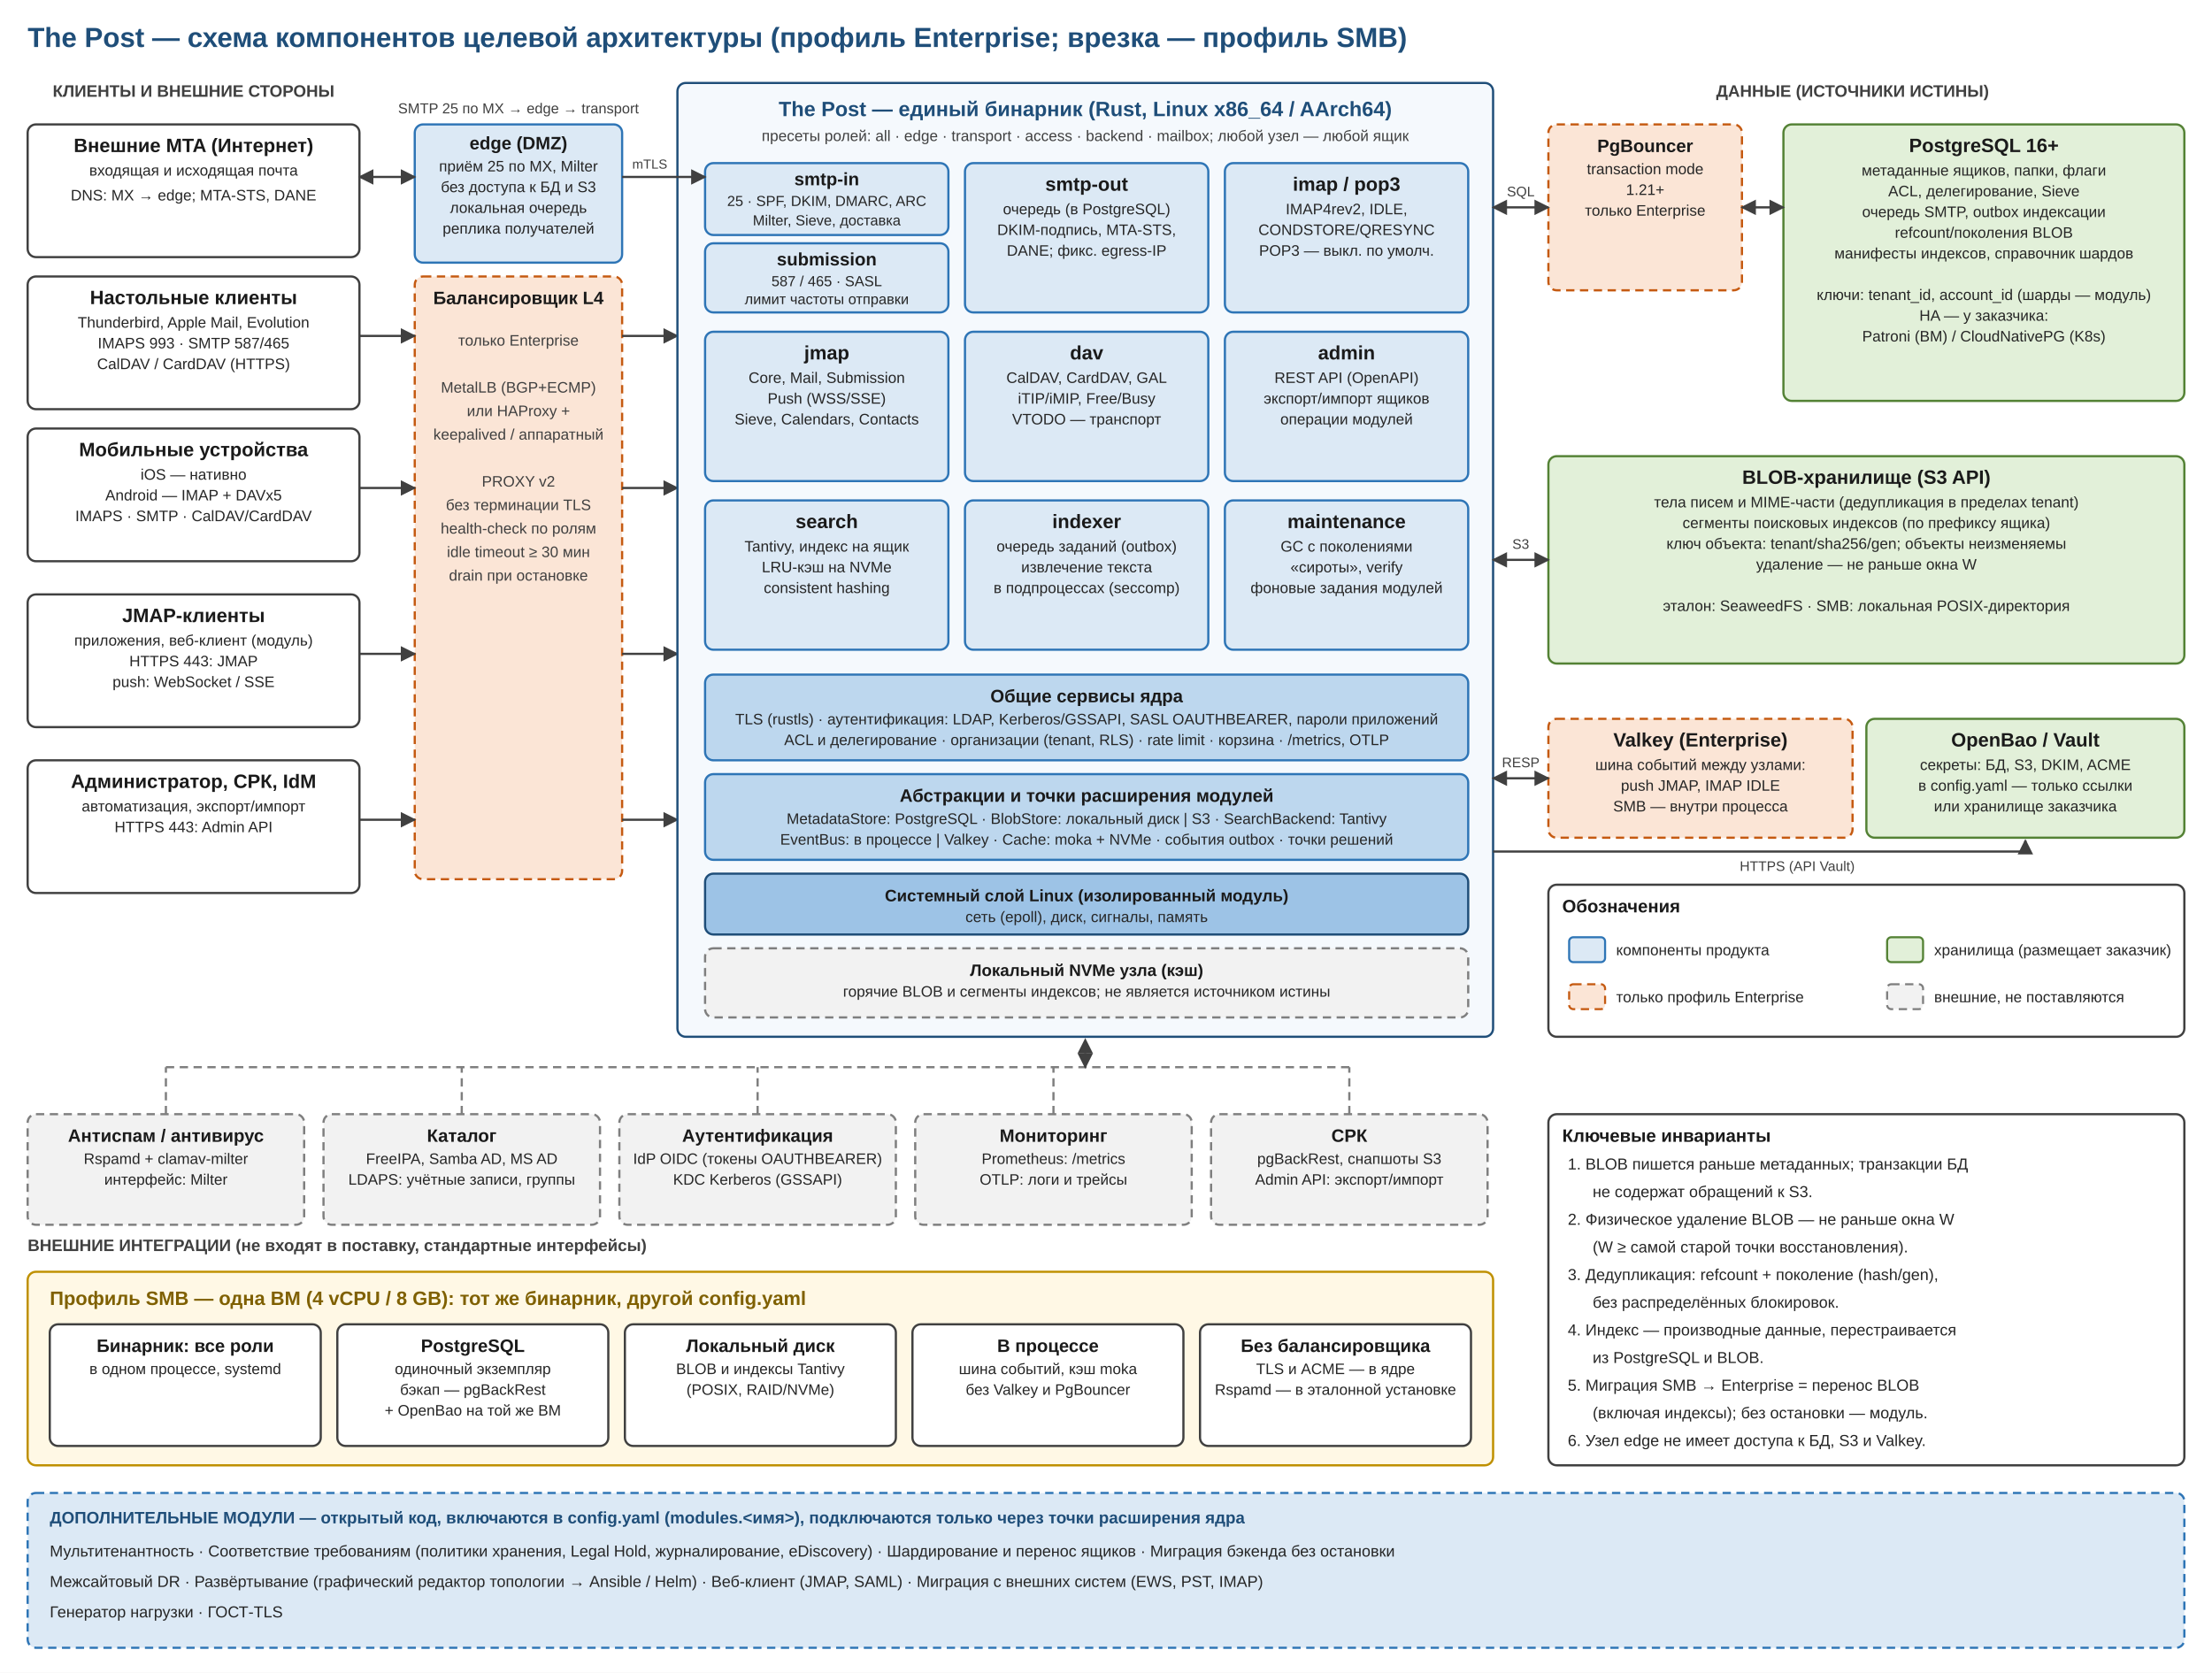
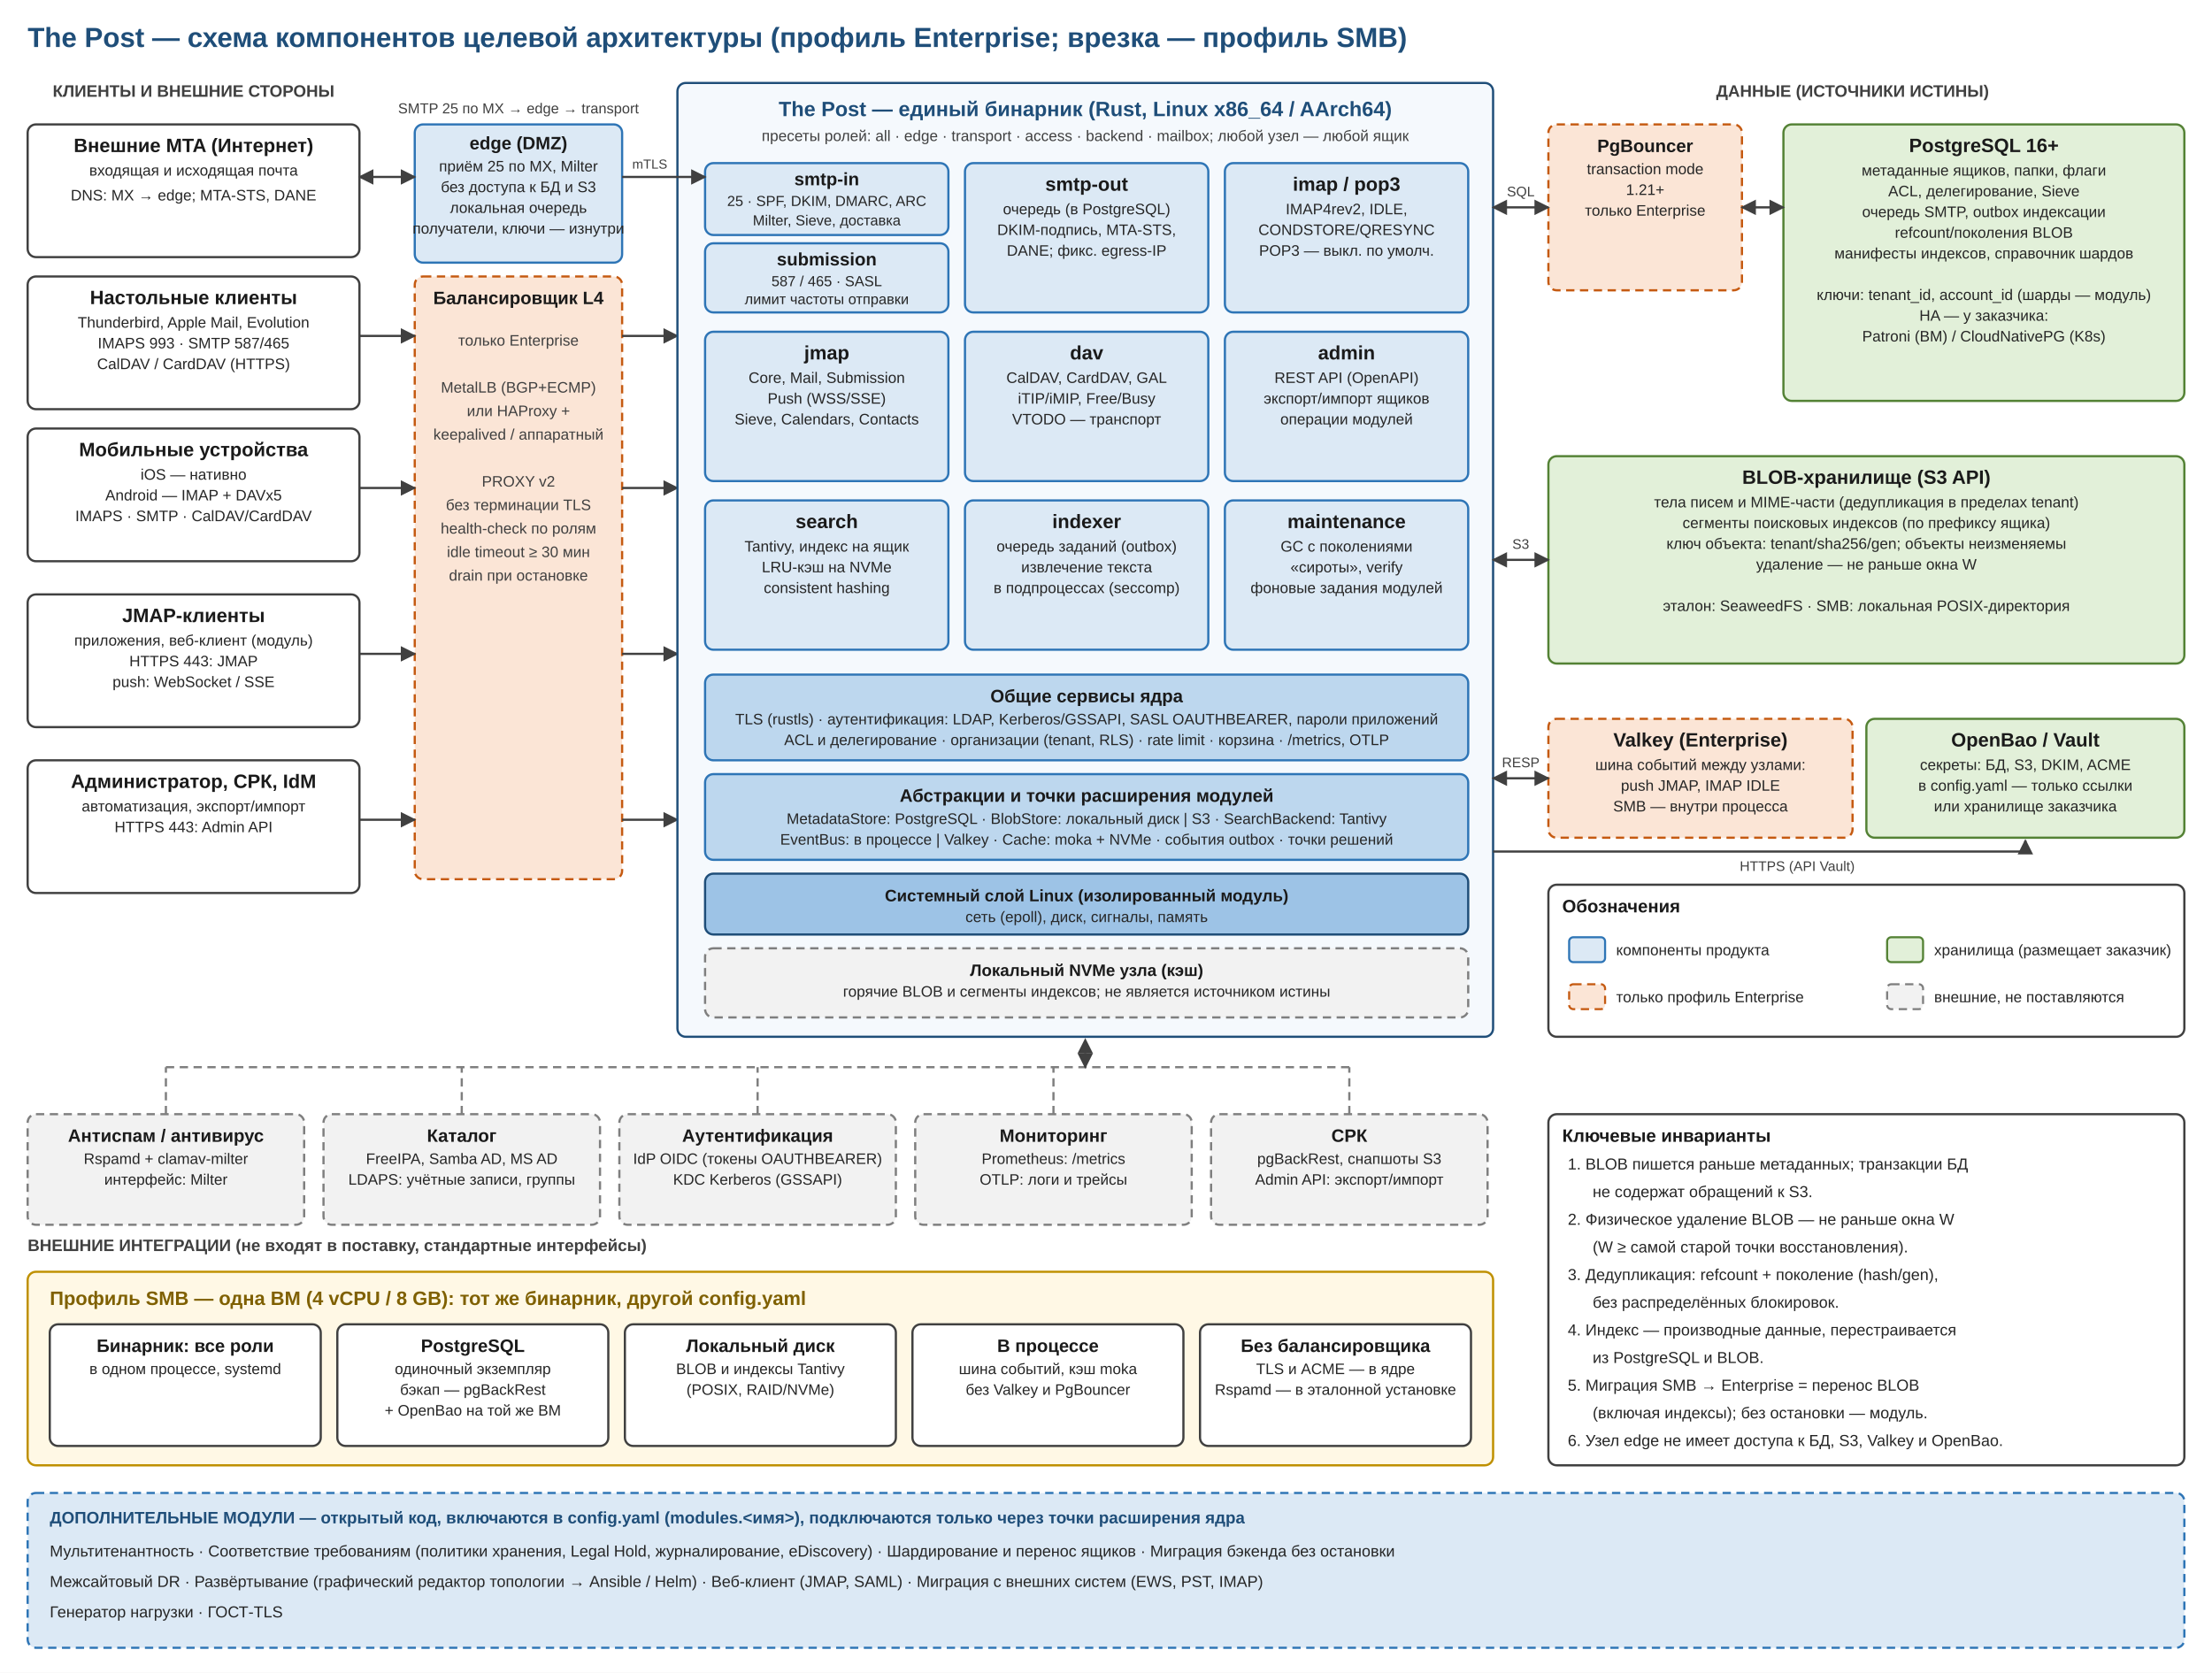
<svg xmlns="http://www.w3.org/2000/svg" width="1600" height="1210" viewBox="0 0 1600 1210" font-family="Arial, 'Liberation Sans', 'DejaVu Sans', sans-serif">
  <defs>
    <marker id="a" viewBox="0 0 10 10" refX="9" refY="5" markerWidth="7" markerHeight="7" orient="auto-start-reverse">
      <path d="M0,0 L10,5 L0,10 z" fill="#404040" />
    </marker>
  </defs>
  <rect width="1600" height="1210" fill="#FFFFFF" />
  <text x="20" y="34" font-size="20" text-anchor="start" fill="#1F4E79" font-weight="bold">The Post — схема компонентов целевой архитектуры (профиль Enterprise; врезка — профиль SMB)</text>
  <text x="140" y="70" font-size="12" text-anchor="middle" fill="#404040" font-weight="bold">КЛИЕНТЫ И ВНЕШНИЕ СТОРОНЫ</text>
  <rect x="20" y="90" width="240" height="96" rx="6" fill="#FFFFFF" stroke="#404040" stroke-width="1.6" />
  <text x="140.0" y="110" font-size="14" font-weight="bold" text-anchor="middle" fill="#1A1A1A">Внешние MTA (Интернет)</text>
  <text x="140.0" y="127" font-size="11" text-anchor="middle" fill="#262626">входящая и исходящая почта</text>
  <text x="140.0" y="145" font-size="11" text-anchor="middle" fill="#262626">DNS: MX → edge; MTA-STS, DANE</text>
  <rect x="20" y="200" width="240" height="96" rx="6" fill="#FFFFFF" stroke="#404040" stroke-width="1.6" />
  <text x="140.0" y="220" font-size="14" font-weight="bold" text-anchor="middle" fill="#1A1A1A">Настольные клиенты</text>
  <text x="140.0" y="237" font-size="11" text-anchor="middle" fill="#262626">Thunderbird, Apple Mail, Evolution</text>
  <text x="140.0" y="252" font-size="11" text-anchor="middle" fill="#262626">IMAPS 993 · SMTP 587/465</text>
  <text x="140.0" y="267" font-size="11" text-anchor="middle" fill="#262626">CalDAV / CardDAV (HTTPS)</text>
  <rect x="20" y="310" width="240" height="96" rx="6" fill="#FFFFFF" stroke="#404040" stroke-width="1.6" />
  <text x="140.0" y="330" font-size="14" font-weight="bold" text-anchor="middle" fill="#1A1A1A">Мобильные устройства</text>
  <text x="140.0" y="347" font-size="11" text-anchor="middle" fill="#262626">iOS — нативно</text>
  <text x="140.0" y="362" font-size="11" text-anchor="middle" fill="#262626">Android — IMAP + DAVx5</text>
  <text x="140.0" y="377" font-size="11" text-anchor="middle" fill="#262626">IMAPS · SMTP · CalDAV/CardDAV</text>
  <rect x="20" y="430" width="240" height="96" rx="6" fill="#FFFFFF" stroke="#404040" stroke-width="1.6" />
  <text x="140.0" y="450" font-size="14" font-weight="bold" text-anchor="middle" fill="#1A1A1A">JMAP-клиенты</text>
  <text x="140.0" y="467" font-size="11" text-anchor="middle" fill="#262626">приложения, веб-клиент (модуль)</text>
  <text x="140.0" y="482" font-size="11" text-anchor="middle" fill="#262626">HTTPS 443: JMAP</text>
  <text x="140.0" y="497" font-size="11" text-anchor="middle" fill="#262626">push: WebSocket / SSE</text>
  <rect x="20" y="550" width="240" height="96" rx="6" fill="#FFFFFF" stroke="#404040" stroke-width="1.6" />
  <text x="140.0" y="570" font-size="14" font-weight="bold" text-anchor="middle" fill="#1A1A1A">Администратор, СРК, IdM</text>
  <text x="140.0" y="587" font-size="11" text-anchor="middle" fill="#262626">автоматизация, экспорт/импорт</text>
  <text x="140.0" y="602" font-size="11" text-anchor="middle" fill="#262626">HTTPS 443: Admin API</text>
  <rect x="300" y="200" width="150" height="436" rx="6" fill="#FBE5D6" stroke="#C55A11" stroke-width="1.6" stroke-dasharray="6 4" />
  <text x="375.0" y="220" font-size="13" font-weight="bold" text-anchor="middle" fill="#1A1A1A">Балансировщик L4</text>
  <text x="375" y="250" font-size="11" text-anchor="middle" fill="#404040">только Enterprise</text>
  <text x="375" y="267" font-size="11" text-anchor="middle" fill="#404040" />
  <text x="375" y="284" font-size="11" text-anchor="middle" fill="#404040">MetalLB (BGP+ECMP)</text>
  <text x="375" y="301" font-size="11" text-anchor="middle" fill="#404040">или HAProxy +</text>
  <text x="375" y="318" font-size="11" text-anchor="middle" fill="#404040">keepalived / аппаратный</text>
  <text x="375" y="335" font-size="11" text-anchor="middle" fill="#404040" />
  <text x="375" y="352" font-size="11" text-anchor="middle" fill="#404040">PROXY v2</text>
  <text x="375" y="369" font-size="11" text-anchor="middle" fill="#404040">без терминации TLS</text>
  <text x="375" y="386" font-size="11" text-anchor="middle" fill="#404040">health-check по ролям</text>
  <text x="375" y="403" font-size="11" text-anchor="middle" fill="#404040">idle timeout ≥ 30 мин</text>
  <text x="375" y="420" font-size="11" text-anchor="middle" fill="#404040">drain при остановке</text>
  <rect x="300" y="90" width="150" height="100" rx="6" fill="#DCE9F5" stroke="#2E75B6" stroke-width="1.6" />
  <text x="375.0" y="108" font-size="13" text-anchor="middle" fill="#1A1A1A" font-weight="bold">edge (DMZ)</text>
  <text x="375.0" y="124" font-size="11" text-anchor="middle" fill="#262626">приём 25 по MX, Milter</text>
  <text x="375.0" y="139" font-size="11" text-anchor="middle" fill="#262626">без доступа к БД и S3</text>
  <text x="375.0" y="154" font-size="11" text-anchor="middle" fill="#262626">локальная очередь</text>
-   <text x="375.0" y="169" font-size="11" text-anchor="middle" fill="#262626">реплика получателей</text>
+   <text x="375.0" y="169" font-size="11" text-anchor="middle" fill="#262626">получатели, ключи — изнутри</text>
  <path d="M260,128 L300,128" fill="none" stroke="#404040" stroke-width="1.6" marker-end="url(#a)" marker-start="url(#a)" />
  <text x="375" y="82" font-size="10.5" text-anchor="middle" fill="#404040">SMTP 25 по MX → edge → transport</text>
  <path d="M260,243 L300,243" fill="none" stroke="#404040" stroke-width="1.6" marker-end="url(#a)" />
  <text x="280" y="237" font-size="9" text-anchor="middle" fill="#404040" />
  <path d="M260,353 L300,353" fill="none" stroke="#404040" stroke-width="1.6" marker-end="url(#a)" />
  <text x="280" y="347" font-size="9" text-anchor="middle" fill="#404040" />
  <path d="M260,473 L300,473" fill="none" stroke="#404040" stroke-width="1.6" marker-end="url(#a)" />
  <text x="280" y="467" font-size="9" text-anchor="middle" fill="#404040" />
  <path d="M260,593 L300,593" fill="none" stroke="#404040" stroke-width="1.6" marker-end="url(#a)" />
  <text x="280" y="587" font-size="9" text-anchor="middle" fill="#404040" />
  <path d="M450,243 L490,243" fill="none" stroke="#404040" stroke-width="1.6" marker-end="url(#a)" />
  <path d="M450,353 L490,353" fill="none" stroke="#404040" stroke-width="1.6" marker-end="url(#a)" />
  <path d="M450,473 L490,473" fill="none" stroke="#404040" stroke-width="1.6" marker-end="url(#a)" />
  <path d="M450,593 L490,593" fill="none" stroke="#404040" stroke-width="1.6" marker-end="url(#a)" />
  <rect x="490" y="60" width="590" height="690" rx="6" fill="#F5F9FD" stroke="#1F4E79" stroke-width="1.6" />
  <text x="785" y="84" font-size="15" text-anchor="middle" fill="#1F4E79" font-weight="bold">The Post — единый бинарник (Rust, Linux x86_64 / AArch64)</text>
  <text x="785" y="102" font-size="11" text-anchor="middle" fill="#404040">пресеты ролей: all · edge · transport · access · backend · mailbox; любой узел — любой ящик</text>
  <rect x="510" y="118" width="176" height="52" rx="6" fill="#DCE9F5" stroke="#2E75B6" stroke-width="1.6" />
  <text x="598.0" y="134" font-size="13" text-anchor="middle" fill="#1A1A1A" font-weight="bold">smtp-in</text>
  <text x="598.0" y="149" font-size="10.5" text-anchor="middle" fill="#262626">25 · SPF, DKIM, DMARC, ARC</text>
  <text x="598.0" y="163" font-size="10.5" text-anchor="middle" fill="#262626">Milter, Sieve, доставка</text>
  <rect x="510" y="176" width="176" height="50" rx="6" fill="#DCE9F5" stroke="#2E75B6" stroke-width="1.6" />
  <text x="598.0" y="192" font-size="13" text-anchor="middle" fill="#1A1A1A" font-weight="bold">submission</text>
  <text x="598.0" y="207" font-size="10.5" text-anchor="middle" fill="#262626">587 / 465 · SASL</text>
  <text x="598.0" y="220" font-size="10.5" text-anchor="middle" fill="#262626">лимит частоты отправки</text>
  <rect x="698" y="118" width="176" height="108" rx="6" fill="#DCE9F5" stroke="#2E75B6" stroke-width="1.6" />
  <text x="786.0" y="138" font-size="14" font-weight="bold" text-anchor="middle" fill="#1A1A1A">smtp-out</text>
  <text x="786.0" y="155" font-size="11" text-anchor="middle" fill="#262626">очередь (в PostgreSQL)</text>
  <text x="786.0" y="170" font-size="11" text-anchor="middle" fill="#262626">DKIM-подпись, MTA-STS,</text>
  <text x="786.0" y="185" font-size="11" text-anchor="middle" fill="#262626">DANE; фикс. egress-IP</text>
  <rect x="886" y="118" width="176" height="108" rx="6" fill="#DCE9F5" stroke="#2E75B6" stroke-width="1.6" />
  <text x="974.0" y="138" font-size="14" font-weight="bold" text-anchor="middle" fill="#1A1A1A">imap / pop3</text>
  <text x="974.0" y="155" font-size="11" text-anchor="middle" fill="#262626">IMAP4rev2, IDLE,</text>
  <text x="974.0" y="170" font-size="11" text-anchor="middle" fill="#262626">CONDSTORE/QRESYNC</text>
  <text x="974.0" y="185" font-size="11" text-anchor="middle" fill="#262626">POP3 — выкл. по умолч.</text>
  <rect x="510" y="240" width="176" height="108" rx="6" fill="#DCE9F5" stroke="#2E75B6" stroke-width="1.6" />
  <text x="598.0" y="260" font-size="14" font-weight="bold" text-anchor="middle" fill="#1A1A1A">jmap</text>
  <text x="598.0" y="277" font-size="11" text-anchor="middle" fill="#262626">Core, Mail, Submission</text>
  <text x="598.0" y="292" font-size="11" text-anchor="middle" fill="#262626">Push (WSS/SSE)</text>
  <text x="598.0" y="307" font-size="11" text-anchor="middle" fill="#262626">Sieve, Calendars, Contacts</text>
  <rect x="698" y="240" width="176" height="108" rx="6" fill="#DCE9F5" stroke="#2E75B6" stroke-width="1.6" />
  <text x="786.0" y="260" font-size="14" font-weight="bold" text-anchor="middle" fill="#1A1A1A">dav</text>
  <text x="786.0" y="277" font-size="11" text-anchor="middle" fill="#262626">CalDAV, CardDAV, GAL</text>
  <text x="786.0" y="292" font-size="11" text-anchor="middle" fill="#262626">iTIP/iMIP, Free/Busy</text>
  <text x="786.0" y="307" font-size="11" text-anchor="middle" fill="#262626">VTODO — транспорт</text>
  <rect x="886" y="240" width="176" height="108" rx="6" fill="#DCE9F5" stroke="#2E75B6" stroke-width="1.6" />
  <text x="974.0" y="260" font-size="14" font-weight="bold" text-anchor="middle" fill="#1A1A1A">admin</text>
  <text x="974.0" y="277" font-size="11" text-anchor="middle" fill="#262626">REST API (OpenAPI)</text>
  <text x="974.0" y="292" font-size="11" text-anchor="middle" fill="#262626">экспорт/импорт ящиков</text>
  <text x="974.0" y="307" font-size="11" text-anchor="middle" fill="#262626">операции модулей</text>
  <rect x="510" y="362" width="176" height="108" rx="6" fill="#DCE9F5" stroke="#2E75B6" stroke-width="1.6" />
  <text x="598.0" y="382" font-size="14" font-weight="bold" text-anchor="middle" fill="#1A1A1A">search</text>
  <text x="598.0" y="399" font-size="11" text-anchor="middle" fill="#262626">Tantivy, индекс на ящик</text>
  <text x="598.0" y="414" font-size="11" text-anchor="middle" fill="#262626">LRU-кэш на NVMe</text>
  <text x="598.0" y="429" font-size="11" text-anchor="middle" fill="#262626">consistent hashing</text>
  <rect x="698" y="362" width="176" height="108" rx="6" fill="#DCE9F5" stroke="#2E75B6" stroke-width="1.6" />
  <text x="786.0" y="382" font-size="14" font-weight="bold" text-anchor="middle" fill="#1A1A1A">indexer</text>
  <text x="786.0" y="399" font-size="11" text-anchor="middle" fill="#262626">очередь заданий (outbox)</text>
  <text x="786.0" y="414" font-size="11" text-anchor="middle" fill="#262626">извлечение текста</text>
  <text x="786.0" y="429" font-size="11" text-anchor="middle" fill="#262626">в подпроцессах (seccomp)</text>
  <rect x="886" y="362" width="176" height="108" rx="6" fill="#DCE9F5" stroke="#2E75B6" stroke-width="1.6" />
  <text x="974.0" y="382" font-size="14" font-weight="bold" text-anchor="middle" fill="#1A1A1A">maintenance</text>
  <text x="974.0" y="399" font-size="11" text-anchor="middle" fill="#262626">GC с поколениями</text>
  <text x="974.0" y="414" font-size="11" text-anchor="middle" fill="#262626">«сироты», verify</text>
  <text x="974.0" y="429" font-size="11" text-anchor="middle" fill="#262626">фоновые задания модулей</text>
  <rect x="510" y="488" width="552" height="62" rx="6" fill="#BDD7EE" stroke="#2E75B6" stroke-width="1.6" />
  <text x="786.0" y="508" font-size="13" font-weight="bold" text-anchor="middle" fill="#1A1A1A">Общие сервисы ядра</text>
  <text x="786.0" y="524" font-size="11" text-anchor="middle" fill="#262626">TLS (rustls) · аутентификация: LDAP, Kerberos/GSSAPI, SASL OAUTHBEARER, пароли приложений</text>
  <text x="786.0" y="539" font-size="11" text-anchor="middle" fill="#262626">ACL и делегирование · организации (tenant, RLS) · rate limit · корзина · /metrics, OTLP</text>
  <rect x="510" y="560" width="552" height="62" rx="6" fill="#BDD7EE" stroke="#2E75B6" stroke-width="1.6" />
  <text x="786.0" y="580" font-size="13" font-weight="bold" text-anchor="middle" fill="#1A1A1A">Абстракции и точки расширения модулей</text>
  <text x="786.0" y="596" font-size="11" text-anchor="middle" fill="#262626">MetadataStore: PostgreSQL · BlobStore: локальный диск | S3 · SearchBackend: Tantivy</text>
  <text x="786.0" y="611" font-size="11" text-anchor="middle" fill="#262626">EventBus: в процессе | Valkey · Cache: moka + NVMe · события outbox · точки решений</text>
  <rect x="510" y="632" width="552" height="44" rx="6" fill="#9DC3E6" stroke="#1F4E79" stroke-width="1.6" />
  <text x="786.0" y="652" font-size="12" font-weight="bold" text-anchor="middle" fill="#1A1A1A">Системный слой Linux (изолированный модуль)</text>
  <text x="786.0" y="667" font-size="11" text-anchor="middle" fill="#262626">сеть (epoll), диск, сигналы, память</text>
  <rect x="510" y="686" width="552" height="50" rx="6" fill="#F2F2F2" stroke="#7F7F7F" stroke-width="1.6" stroke-dasharray="6 4" />
  <text x="786.0" y="706" font-size="12" font-weight="bold" text-anchor="middle" fill="#1A1A1A">Локальный NVMe узла (кэш)</text>
  <text x="786.0" y="721" font-size="11" text-anchor="middle" fill="#262626">горячие BLOB и сегменты индексов; не является источником истины</text>
  <text x="1340" y="70" font-size="12" text-anchor="middle" fill="#404040" font-weight="bold">ДАННЫЕ (ИСТОЧНИКИ ИСТИНЫ)</text>
  <rect x="1120" y="90" width="140" height="120" rx="6" fill="#FBE5D6" stroke="#C55A11" stroke-width="1.6" stroke-dasharray="6 4" />
  <text x="1190.0" y="110" font-size="13" font-weight="bold" text-anchor="middle" fill="#1A1A1A">PgBouncer</text>
  <text x="1190.0" y="126" font-size="11" text-anchor="middle" fill="#262626">transaction mode</text>
  <text x="1190.0" y="141" font-size="11" text-anchor="middle" fill="#262626">1.21+</text>
  <text x="1190.0" y="156" font-size="11" text-anchor="middle" fill="#262626">только Enterprise</text>
  <rect x="1290" y="90" width="290" height="200" rx="6" fill="#E2F0D9" stroke="#548235" stroke-width="1.6" />
  <text x="1435.0" y="110" font-size="14" font-weight="bold" text-anchor="middle" fill="#1A1A1A">PostgreSQL 16+</text>
  <text x="1435.0" y="127" font-size="11" text-anchor="middle" fill="#262626">метаданные ящиков, папки, флаги</text>
  <text x="1435.0" y="142" font-size="11" text-anchor="middle" fill="#262626">ACL, делегирование, Sieve</text>
  <text x="1435.0" y="157" font-size="11" text-anchor="middle" fill="#262626">очередь SMTP, outbox индексации</text>
  <text x="1435.0" y="172" font-size="11" text-anchor="middle" fill="#262626">refcount/поколения BLOB</text>
  <text x="1435.0" y="187" font-size="11" text-anchor="middle" fill="#262626">манифесты индексов, справочник шардов</text>
  <text x="1435.0" y="202" font-size="11" text-anchor="middle" fill="#262626" />
  <text x="1435.0" y="217" font-size="11" text-anchor="middle" fill="#262626">ключи: tenant_id, account_id (шарды — модуль)</text>
  <text x="1435.0" y="232" font-size="11" text-anchor="middle" fill="#262626">HA — у заказчика:</text>
  <text x="1435.0" y="247" font-size="11" text-anchor="middle" fill="#262626">Patroni (ВМ) / CloudNativePG (K8s)</text>
  <rect x="1120" y="330" width="460" height="150" rx="6" fill="#E2F0D9" stroke="#548235" stroke-width="1.6" />
  <text x="1350.0" y="350" font-size="14" font-weight="bold" text-anchor="middle" fill="#1A1A1A">BLOB-хранилище (S3 API)</text>
  <text x="1350.0" y="367" font-size="11" text-anchor="middle" fill="#262626">тела писем и MIME-части (дедупликация в пределах tenant)</text>
  <text x="1350.0" y="382" font-size="11" text-anchor="middle" fill="#262626">сегменты поисковых индексов (по префиксу ящика)</text>
  <text x="1350.0" y="397" font-size="11" text-anchor="middle" fill="#262626">ключ объекта: tenant/sha256/gen; объекты неизменяемы</text>
  <text x="1350.0" y="412" font-size="11" text-anchor="middle" fill="#262626">удаление — не раньше окна W</text>
  <text x="1350.0" y="427" font-size="11" text-anchor="middle" fill="#262626" />
  <text x="1350.0" y="442" font-size="11" text-anchor="middle" fill="#262626">эталон: SeaweedFS · SMB: локальная POSIX-директория</text>
  <rect x="1120" y="520" width="220" height="86" rx="6" fill="#FBE5D6" stroke="#C55A11" stroke-width="1.6" stroke-dasharray="6 4" />
  <rect x="1350" y="520" width="230" height="86" rx="6" fill="#E2F0D9" stroke="#548235" stroke-width="1.6" />
  <text x="1465.0" y="540" font-size="14" font-weight="bold" text-anchor="middle" fill="#1A1A1A">OpenBao / Vault</text>
  <text x="1465.0" y="557" font-size="11" text-anchor="middle" fill="#262626">секреты: БД, S3, DKIM, ACME</text>
  <text x="1465.0" y="572" font-size="11" text-anchor="middle" fill="#262626">в config.yaml — только ссылки</text>
  <text x="1465.0" y="587" font-size="11" text-anchor="middle" fill="#262626">или хранилище заказчика</text>
  <path d="M1080,616 L1465,616 L1465,608" fill="none" stroke="#404040" stroke-width="1.6" marker-end="url(#a)" />
  <text x="1300" y="630" font-size="10" text-anchor="middle" fill="#404040">HTTPS (API Vault)</text>
  <text x="1230.0" y="540" font-size="14" font-weight="bold" text-anchor="middle" fill="#1A1A1A">Valkey (Enterprise)</text>
  <text x="1230.0" y="557" font-size="11" text-anchor="middle" fill="#262626">шина событий между узлами:</text>
  <text x="1230.0" y="572" font-size="11" text-anchor="middle" fill="#262626">push JMAP, IMAP IDLE</text>
  <text x="1230.0" y="587" font-size="11" text-anchor="middle" fill="#262626">SMB — внутри процесса</text>
  <path d="M1080,150 L1120,150" fill="none" stroke="#404040" stroke-width="1.6" marker-end="url(#a)" marker-start="url(#a)" />
  <path d="M1260,150 L1290,150" fill="none" stroke="#404040" stroke-width="1.6" marker-end="url(#a)" marker-start="url(#a)" />
  <text x="1100" y="142" font-size="10" text-anchor="middle" fill="#404040">SQL</text>
  <path d="M1080,405 L1120,405" fill="none" stroke="#404040" stroke-width="1.6" marker-end="url(#a)" marker-start="url(#a)" />
  <text x="1100" y="397" font-size="10" text-anchor="middle" fill="#404040">S3</text>
  <path d="M1080,563 L1120,563" fill="none" stroke="#404040" stroke-width="1.6" marker-end="url(#a)" marker-start="url(#a)" />
  <text x="1100" y="555" font-size="10" text-anchor="middle" fill="#404040">RESP</text>
  <rect x="1120" y="640" width="460" height="110" rx="6" fill="#FFFFFF" stroke="#404040" stroke-width="1.6" />
  <text x="1130" y="660" font-size="13" font-weight="bold" text-anchor="start" fill="#1A1A1A">Обозначения</text>
  <rect x="1135" y="678" width="26" height="18" rx="3" fill="#DCE9F5" stroke="#2E75B6" stroke-width="1.5" />
  <text x="1169" y="691" font-size="11" text-anchor="start" fill="#262626">компоненты продукта</text>
  <rect x="1365" y="678" width="26" height="18" rx="3" fill="#E2F0D9" stroke="#548235" stroke-width="1.5" />
  <text x="1399" y="691" font-size="11" text-anchor="start" fill="#262626">хранилища (размещает заказчик)</text>
  <rect x="1135" y="712" width="26" height="18" rx="3" fill="#FBE5D6" stroke="#C55A11" stroke-width="1.5" stroke-dasharray="6 4" />
  <text x="1169" y="725" font-size="11" text-anchor="start" fill="#262626">только профиль Enterprise</text>
  <rect x="1365" y="712" width="26" height="18" rx="3" fill="#F2F2F2" stroke="#7F7F7F" stroke-width="1.5" stroke-dasharray="6 4" />
  <text x="1399" y="725" font-size="11" text-anchor="start" fill="#262626">внешние, не поставляются</text>
  <text x="20" y="905" font-size="12" text-anchor="start" fill="#404040" font-weight="bold">ВНЕШНИЕ ИНТЕГРАЦИИ (не входят в поставку, стандартные интерфейсы)</text>
  <path d="M120,772 L976,772" stroke="#7F7F7F" stroke-width="1.6" stroke-dasharray="6 4" fill="none" />
  <path d="M785,772 L785,752" fill="none" stroke="#404040" stroke-width="1.6" marker-end="url(#a)" marker-start="url(#a)" stroke-dasharray="6 4" />
  <rect x="20" y="806" width="200" height="80" rx="6" fill="#F2F2F2" stroke="#7F7F7F" stroke-width="1.6" stroke-dasharray="6 4" />
  <text x="120.0" y="826" font-size="13" font-weight="bold" text-anchor="middle" fill="#1A1A1A">Антиспам / антивирус</text>
  <text x="120.0" y="842" font-size="11" text-anchor="middle" fill="#262626">Rspamd + clamav-milter</text>
  <text x="120.0" y="857" font-size="11" text-anchor="middle" fill="#262626">интерфейс: Milter</text>
  <path d="M120,806 L120,772" stroke="#7F7F7F" stroke-width="1.6" stroke-dasharray="6 4" fill="none" />
  <rect x="234" y="806" width="200" height="80" rx="6" fill="#F2F2F2" stroke="#7F7F7F" stroke-width="1.6" stroke-dasharray="6 4" />
  <text x="334.0" y="826" font-size="13" font-weight="bold" text-anchor="middle" fill="#1A1A1A">Каталог</text>
  <text x="334.0" y="842" font-size="11" text-anchor="middle" fill="#262626">FreeIPA, Samba AD, MS AD</text>
  <text x="334.0" y="857" font-size="11" text-anchor="middle" fill="#262626">LDAPS: учётные записи, группы</text>
  <path d="M334,806 L334,772" stroke="#7F7F7F" stroke-width="1.6" stroke-dasharray="6 4" fill="none" />
  <rect x="448" y="806" width="200" height="80" rx="6" fill="#F2F2F2" stroke="#7F7F7F" stroke-width="1.6" stroke-dasharray="6 4" />
  <text x="548.0" y="826" font-size="13" font-weight="bold" text-anchor="middle" fill="#1A1A1A">Аутентификация</text>
  <text x="548.0" y="842" font-size="11" text-anchor="middle" fill="#262626">IdP OIDC (токены OAUTHBEARER)</text>
  <text x="548.0" y="857" font-size="11" text-anchor="middle" fill="#262626">KDC Kerberos (GSSAPI)</text>
  <path d="M548,806 L548,772" stroke="#7F7F7F" stroke-width="1.6" stroke-dasharray="6 4" fill="none" />
  <rect x="662" y="806" width="200" height="80" rx="6" fill="#F2F2F2" stroke="#7F7F7F" stroke-width="1.6" stroke-dasharray="6 4" />
  <text x="762.0" y="826" font-size="13" font-weight="bold" text-anchor="middle" fill="#1A1A1A">Мониторинг</text>
  <text x="762.0" y="842" font-size="11" text-anchor="middle" fill="#262626">Prometheus: /metrics</text>
  <text x="762.0" y="857" font-size="11" text-anchor="middle" fill="#262626">OTLP: логи и трейсы</text>
  <path d="M762,806 L762,772" stroke="#7F7F7F" stroke-width="1.6" stroke-dasharray="6 4" fill="none" />
  <rect x="876" y="806" width="200" height="80" rx="6" fill="#F2F2F2" stroke="#7F7F7F" stroke-width="1.6" stroke-dasharray="6 4" />
  <text x="976.0" y="826" font-size="13" font-weight="bold" text-anchor="middle" fill="#1A1A1A">СРК</text>
  <text x="976.0" y="842" font-size="11" text-anchor="middle" fill="#262626">pgBackRest, снапшоты S3</text>
  <text x="976.0" y="857" font-size="11" text-anchor="middle" fill="#262626">Admin API: экспорт/импорт</text>
  <path d="M976,806 L976,772" stroke="#7F7F7F" stroke-width="1.6" stroke-dasharray="6 4" fill="none" />
  <rect x="20" y="920" width="1060" height="140" rx="6" fill="#FFF8E5" stroke="#BF9000" stroke-width="1.6" />
  <text x="36" y="944" font-size="14" text-anchor="start" fill="#7F6000" font-weight="bold">Профиль SMB — одна ВМ (4 vCPU / 8 GB): тот же бинарник, другой config.yaml</text>
  <rect x="36" y="958" width="196" height="88" rx="6" fill="#FFFFFF" stroke="#404040" stroke-width="1.6" />
  <text x="134.0" y="978" font-size="13" font-weight="bold" text-anchor="middle" fill="#1A1A1A">Бинарник: все роли</text>
  <text x="134.0" y="994" font-size="11" text-anchor="middle" fill="#262626">в одном процессе, systemd</text>
  <rect x="244" y="958" width="196" height="88" rx="6" fill="#FFFFFF" stroke="#404040" stroke-width="1.6" />
  <text x="342.0" y="978" font-size="13" font-weight="bold" text-anchor="middle" fill="#1A1A1A">PostgreSQL</text>
  <text x="342.0" y="994" font-size="11" text-anchor="middle" fill="#262626">одиночный экземпляр</text>
  <text x="342.0" y="1009" font-size="11" text-anchor="middle" fill="#262626">бэкап — pgBackRest</text>
  <text x="342.0" y="1024" font-size="11" text-anchor="middle" fill="#262626">+ OpenBao на той же ВМ</text>
  <rect x="452" y="958" width="196" height="88" rx="6" fill="#FFFFFF" stroke="#404040" stroke-width="1.6" />
  <text x="550.0" y="978" font-size="13" font-weight="bold" text-anchor="middle" fill="#1A1A1A">Локальный диск</text>
  <text x="550.0" y="994" font-size="11" text-anchor="middle" fill="#262626">BLOB и индексы Tantivy</text>
  <text x="550.0" y="1009" font-size="11" text-anchor="middle" fill="#262626">(POSIX, RAID/NVMe)</text>
  <rect x="660" y="958" width="196" height="88" rx="6" fill="#FFFFFF" stroke="#404040" stroke-width="1.6" />
  <text x="758.0" y="978" font-size="13" font-weight="bold" text-anchor="middle" fill="#1A1A1A">В процессе</text>
  <text x="758.0" y="994" font-size="11" text-anchor="middle" fill="#262626">шина событий, кэш moka</text>
  <text x="758.0" y="1009" font-size="11" text-anchor="middle" fill="#262626">без Valkey и PgBouncer</text>
  <rect x="868" y="958" width="196" height="88" rx="6" fill="#FFFFFF" stroke="#404040" stroke-width="1.6" />
  <text x="966.0" y="978" font-size="13" font-weight="bold" text-anchor="middle" fill="#1A1A1A">Без балансировщика</text>
  <text x="966.0" y="994" font-size="11" text-anchor="middle" fill="#262626">TLS и ACME — в ядре</text>
  <text x="966.0" y="1009" font-size="11" text-anchor="middle" fill="#262626">Rspamd — в эталонной установке</text>
  <rect x="1120" y="806" width="460" height="254" rx="6" fill="#FFFFFF" stroke="#404040" stroke-width="1.6" />
  <text x="1130" y="826" font-size="13" font-weight="bold" text-anchor="start" fill="#1A1A1A">Ключевые инварианты</text>
  <text x="1134" y="846" font-size="11.5" text-anchor="start" fill="#262626">1. BLOB пишется раньше метаданных; транзакции БД</text>
  <text x="1152" y="866" font-size="11.5" text-anchor="start" fill="#262626">не содержат обращений к S3.</text>
  <text x="1134" y="886" font-size="11.5" text-anchor="start" fill="#262626">2. Физическое удаление BLOB — не раньше окна W</text>
  <text x="1152" y="906" font-size="11.5" text-anchor="start" fill="#262626">(W ≥ самой старой точки восстановления).</text>
  <text x="1134" y="926" font-size="11.5" text-anchor="start" fill="#262626">3. Дедупликация: refcount + поколение (hash/gen),</text>
  <text x="1152" y="946" font-size="11.5" text-anchor="start" fill="#262626">без распределённых блокировок.</text>
  <text x="1134" y="966" font-size="11.5" text-anchor="start" fill="#262626">4. Индекс — производные данные, перестраивается</text>
  <text x="1152" y="986" font-size="11.5" text-anchor="start" fill="#262626">из PostgreSQL и BLOB.</text>
  <text x="1134" y="1006" font-size="11.5" text-anchor="start" fill="#262626">5. Миграция SMB → Enterprise = перенос BLOB</text>
  <text x="1152" y="1026" font-size="11.5" text-anchor="start" fill="#262626">(включая индексы); без остановки — модуль.</text>
-   <text x="1134" y="1046" font-size="11.5" text-anchor="start" fill="#262626">6. Узел edge не имеет доступа к БД, S3 и Valkey.</text>
+   <text x="1134" y="1046" font-size="11.5" text-anchor="start" fill="#262626">6. Узел edge не имеет доступа к БД, S3, Valkey и OpenBao.</text>
  <path d="M450,128 L510,128" fill="none" stroke="#404040" stroke-width="1.6" marker-end="url(#a)" />
  <text x="470" y="122" font-size="9.5" text-anchor="middle" fill="#404040">mTLS</text>
  <rect x="20" y="1080" width="1560" height="112" rx="6" fill="#DCE9F5" stroke="#2E75B6" stroke-width="1.6" stroke-dasharray="6 4" />
  <text x="36" y="1102" font-size="12" text-anchor="start" fill="#1F4E79" font-weight="bold">ДОПОЛНИТЕЛЬНЫЕ МОДУЛИ — открытый код, включаются в config.yaml (modules.&lt;имя&gt;), подключаются только через точки расширения ядра</text>
  <text x="36" y="1126" font-size="11.5" text-anchor="start" fill="#262626">Мультитенантность · Соответствие требованиям (политики хранения, Legal Hold, журналирование, eDiscovery) · Шардирование и перенос ящиков · Миграция бэкенда без остановки</text>
  <text x="36" y="1148" font-size="11.5" text-anchor="start" fill="#262626">Межсайтовый DR · Развёртывание (графический редактор топологии → Ansible / Helm) · Веб-клиент (JMAP, SAML) · Миграция с внешних систем (EWS, PST, IMAP)</text>
  <text x="36" y="1170" font-size="11.5" text-anchor="start" fill="#262626">Генератор нагрузки · ГОСТ-TLS</text>
</svg>
